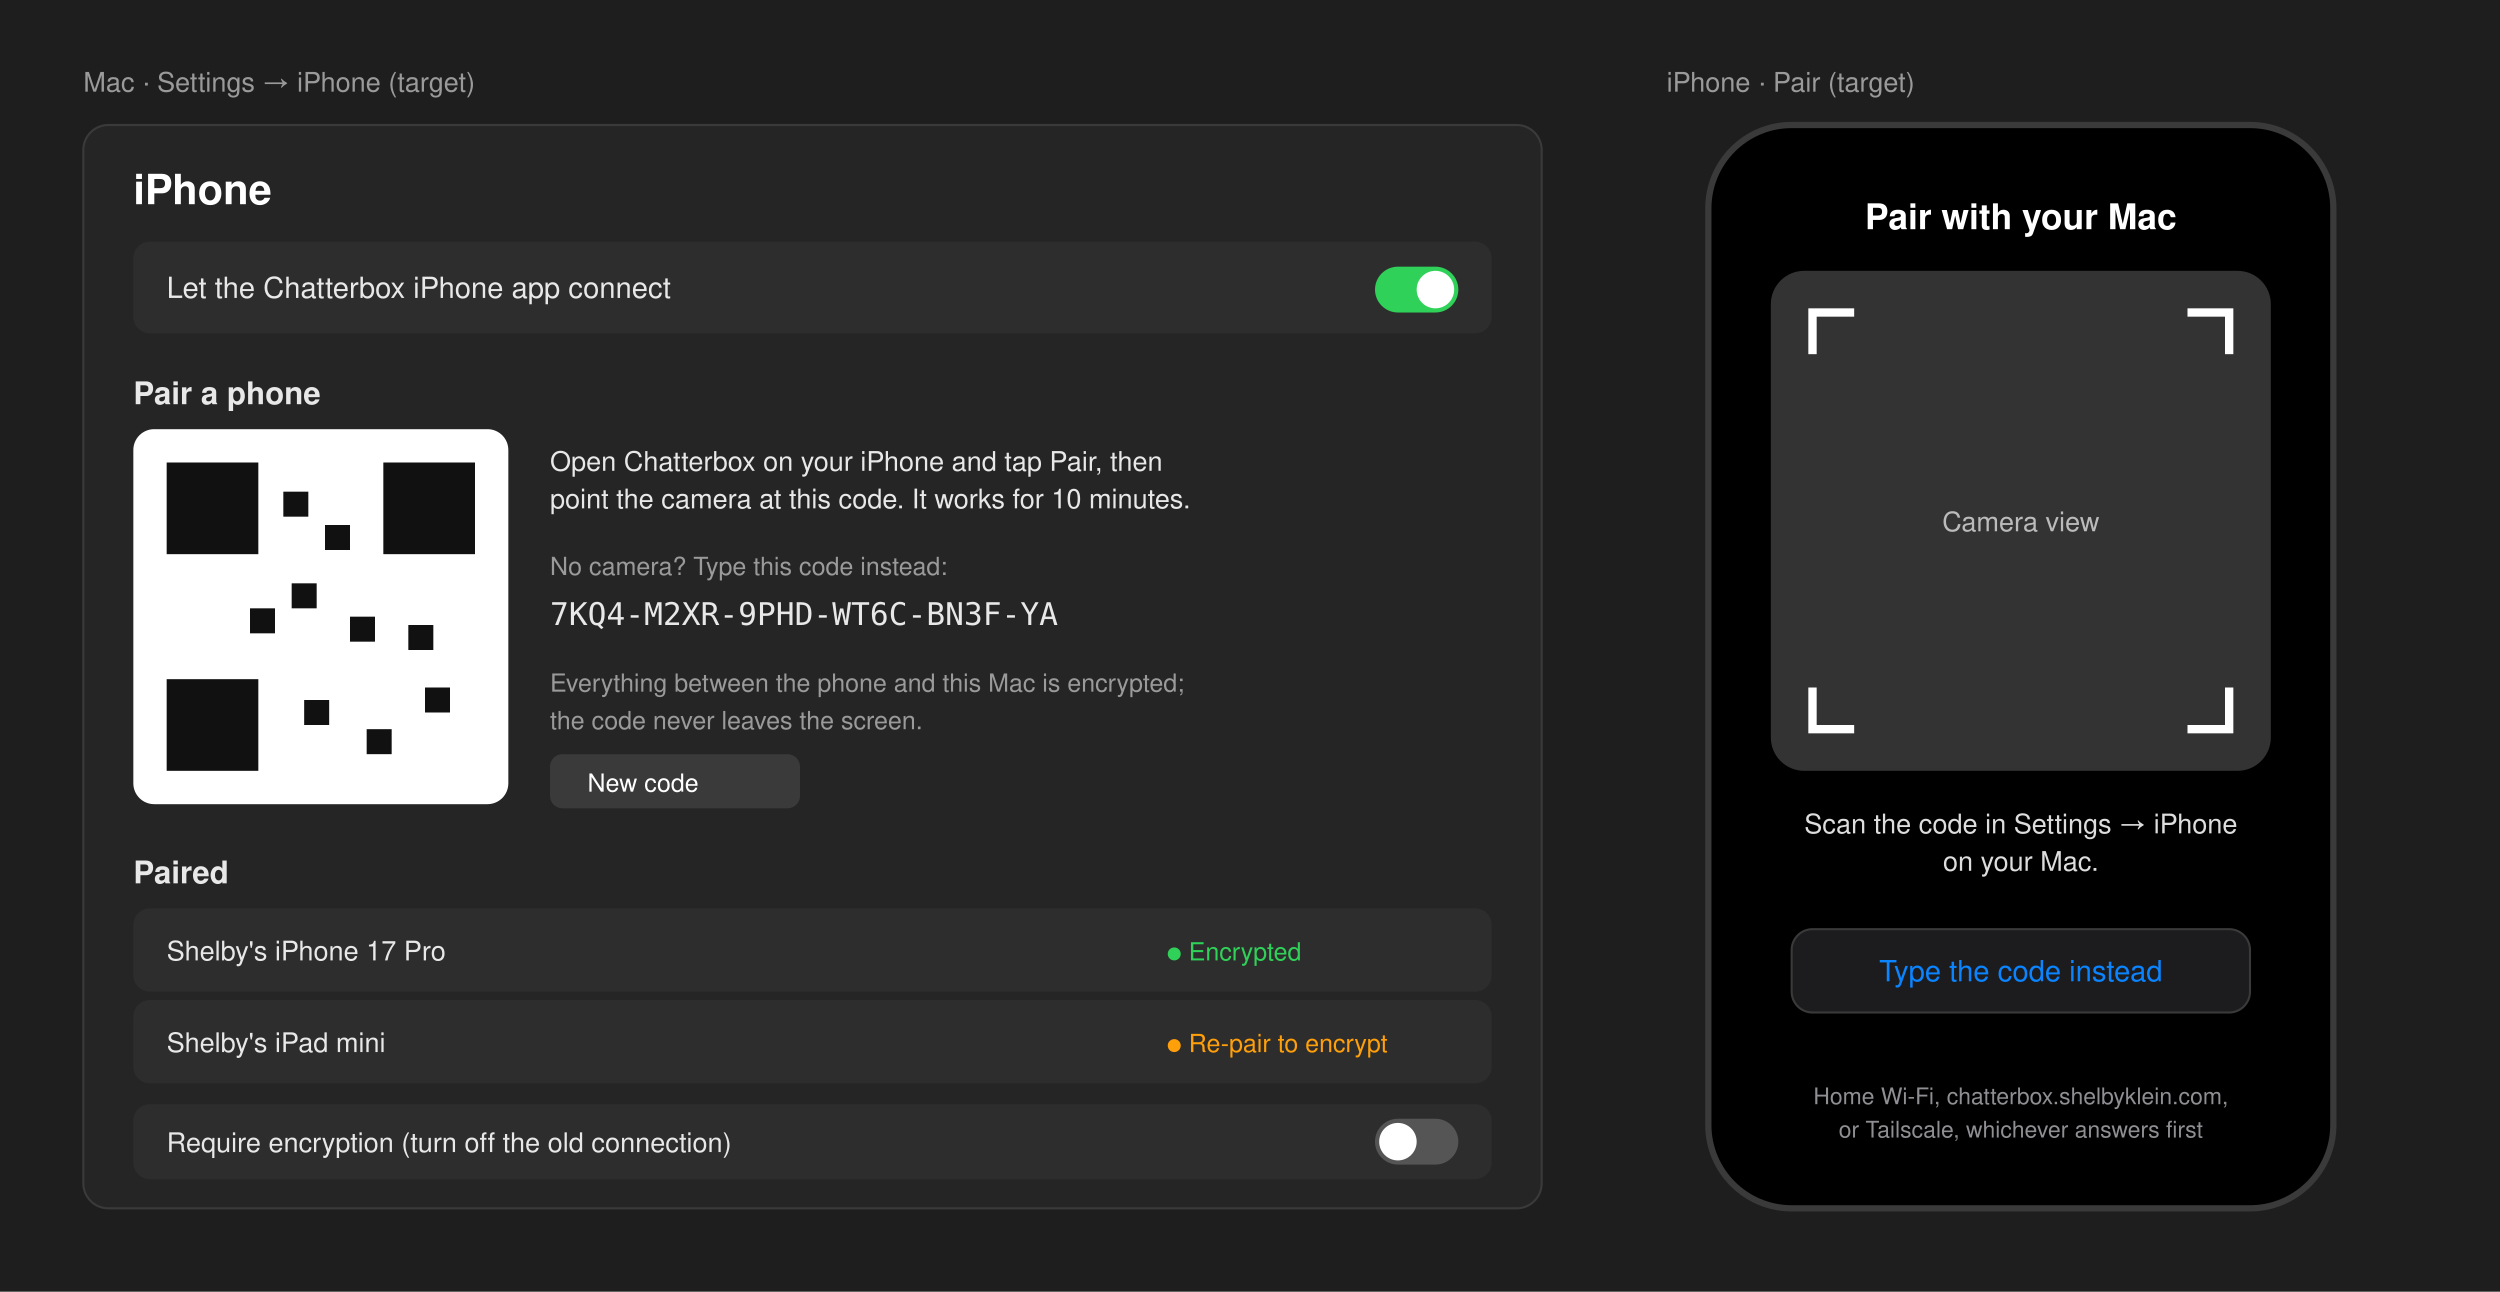
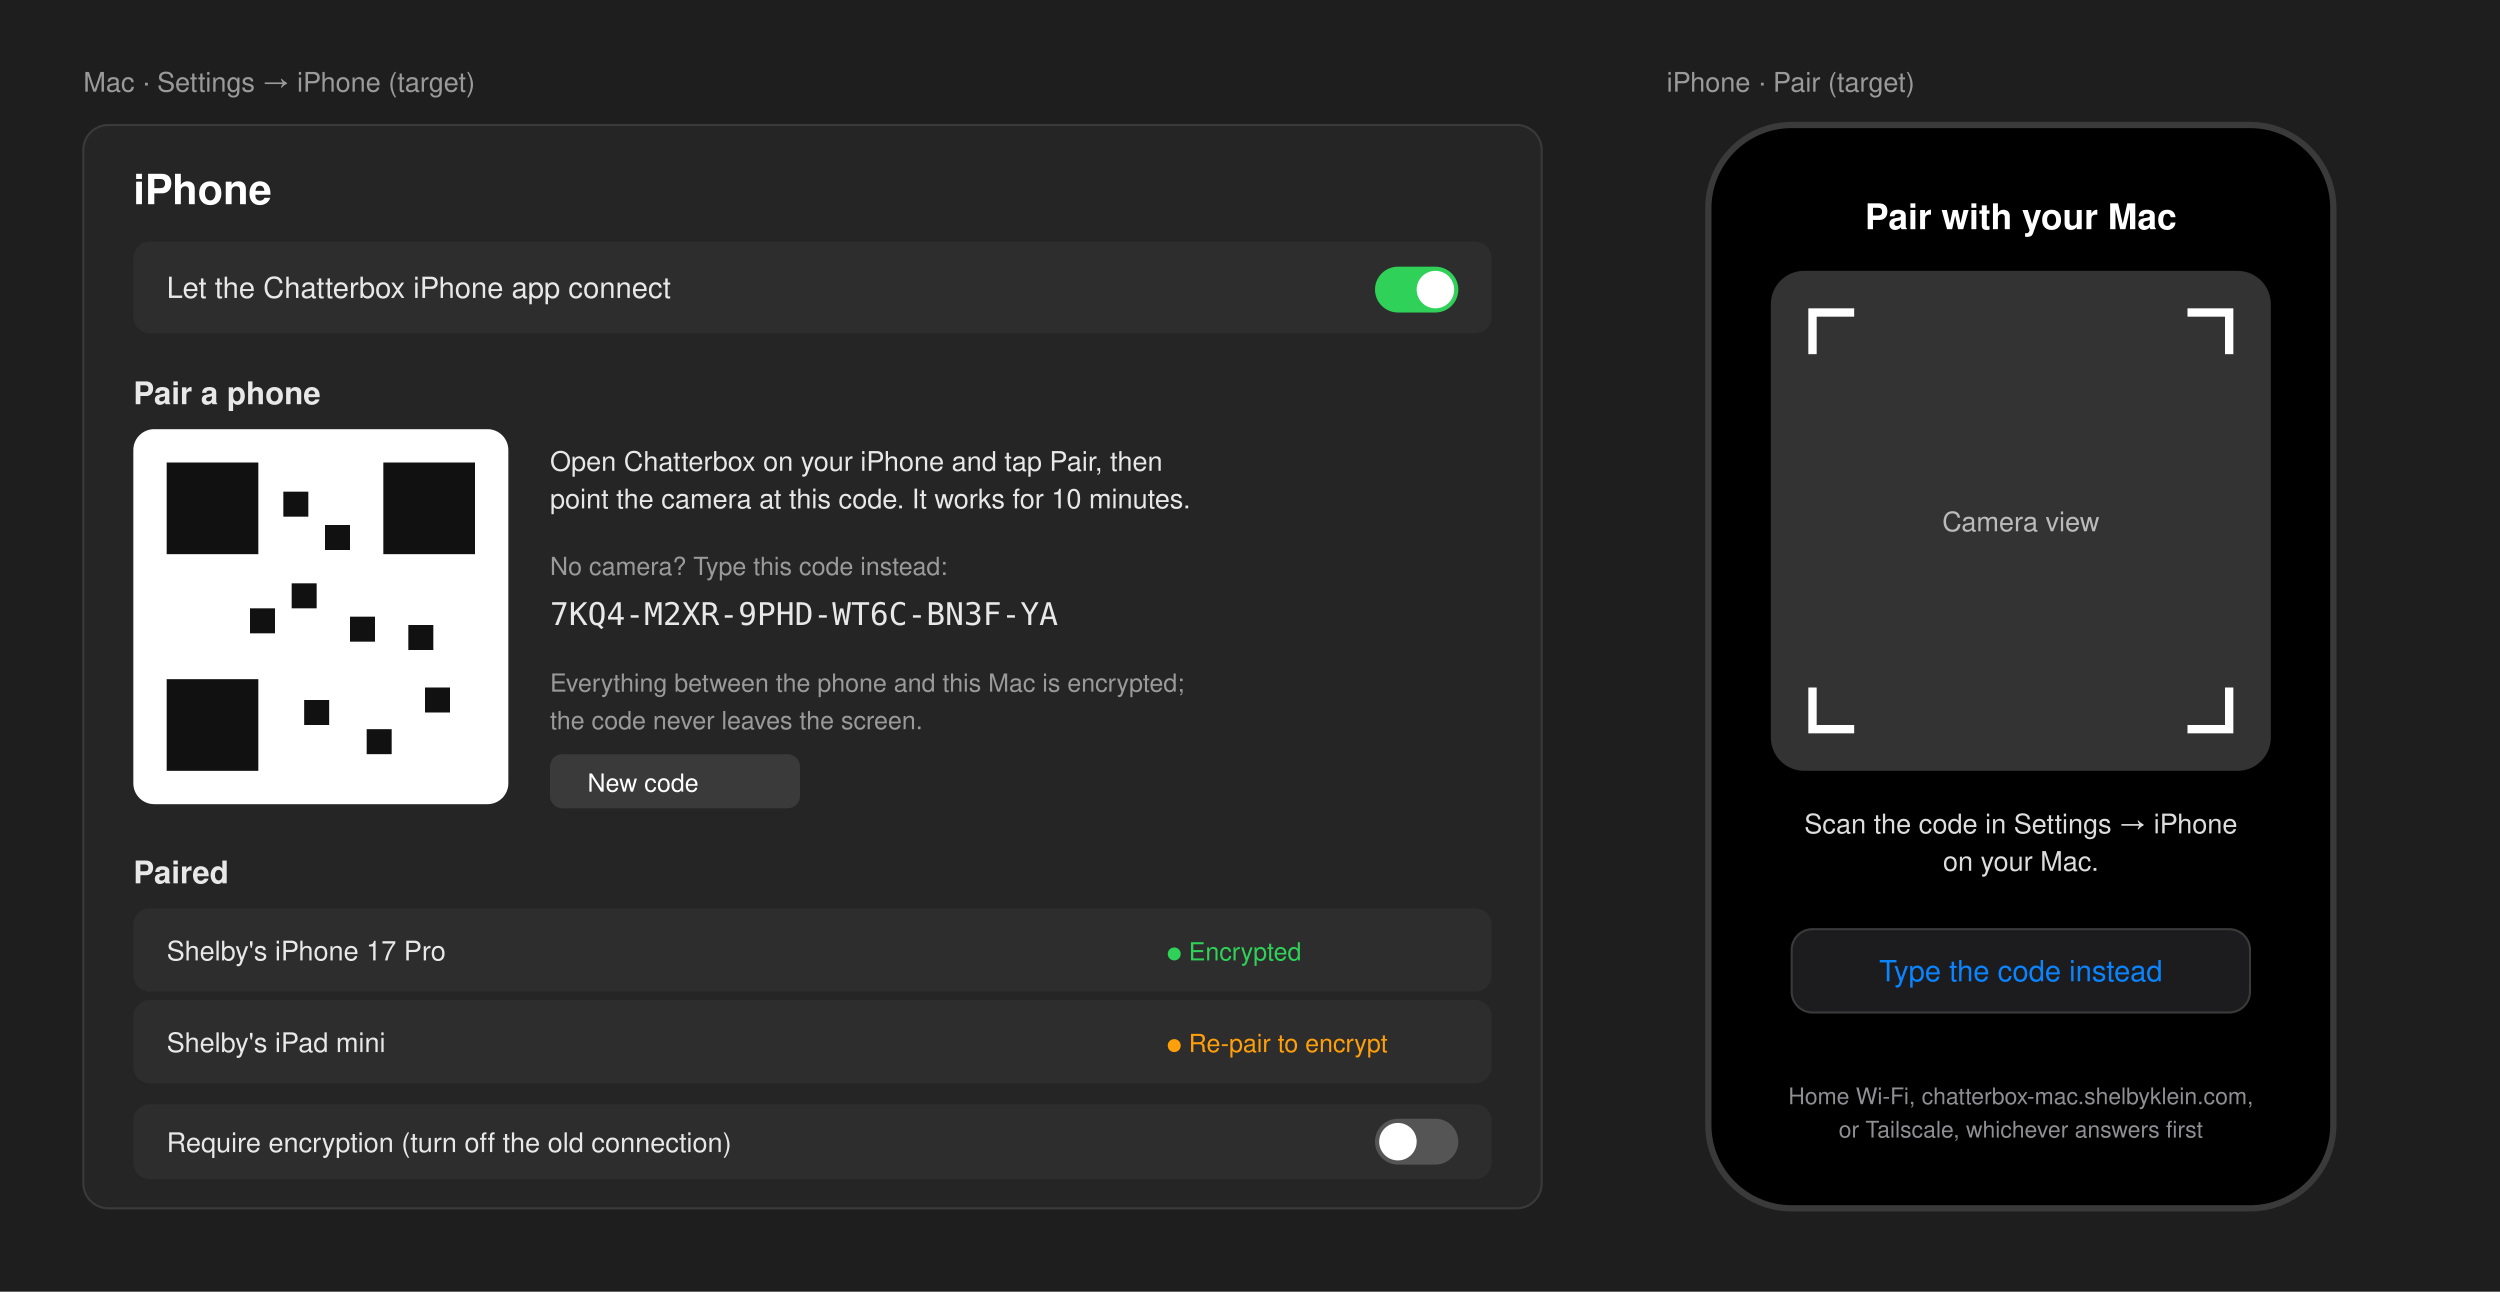
<svg xmlns="http://www.w3.org/2000/svg" width="1200" height="620" viewBox="0 0 1200 620" font-family="-apple-system, Helvetica, Arial, sans-serif">
  <rect width="1200" height="620" fill="#1e1e1e" />
  <text x="40" y="44" fill="#9a9a9a" font-size="13">Mac · Settings → iPhone (target)</text>
  <rect x="40" y="60" width="700" height="520" rx="12" fill="#252525" stroke="#3a3a3a" />
  <text x="64" y="98" fill="#fff" font-size="20" font-weight="600">iPhone</text>
  <rect x="64" y="116" width="652" height="44" rx="8" fill="#2d2d2d" />
  <text x="80" y="143" fill="#e8e8e8" font-size="14">Let the Chatterbox iPhone app connect</text>
  <rect x="660" y="128" width="40" height="22" rx="11" fill="#30d158" />
  <circle cx="689" cy="139" r="9" fill="#fff" />
  <text x="64" y="194" fill="#e8e8e8" font-size="15" font-weight="600">Pair a phone</text>
  <rect x="64" y="206" width="180" height="180" rx="10" fill="#fff" />
  <g fill="#111">
    <rect x="80" y="222" width="44" height="44" />
    <rect x="184" y="222" width="44" height="44" />
    <rect x="80" y="326" width="44" height="44" />
    <rect x="136" y="236" width="12" height="12" />
    <rect x="156" y="252" width="12" height="12" />
    <rect x="140" y="280" width="12" height="12" />
    <rect x="168" y="296" width="12" height="12" />
    <rect x="196" y="300" width="12" height="12" />
    <rect x="146" y="336" width="12" height="12" />
    <rect x="176" y="350" width="12" height="12" />
    <rect x="204" y="330" width="12" height="12" />
    <rect x="120" y="292" width="12" height="12" />
  </g>
  <text x="264" y="226" fill="#e8e8e8" font-size="13">Open Chatterbox on your iPhone and tap Pair, then</text>
  <text x="264" y="244" fill="#e8e8e8" font-size="13">point the camera at this code. It works for 10 minutes.</text>
  <text x="264" y="276" fill="#9a9a9a" font-size="12">No camera? Type this code instead:</text>
  <text x="264" y="300" fill="#e8e8e8" font-size="15" font-family="Menlo, monospace">7KQ4-M2XR-9PHD-WT6C-BN3F-YA</text>
  <text x="264" y="332" fill="#9a9a9a" font-size="12">Everything between the phone and this Mac is encrypted;</text>
  <text x="264" y="350" fill="#9a9a9a" font-size="12">the code never leaves the screen.</text>
  <rect x="264" y="362" width="120" height="26" rx="6" fill="#3a3a3a" />
  <text x="282" y="380" fill="#fff" font-size="12">New code</text>
  <text x="64" y="424" fill="#e8e8e8" font-size="15" font-weight="600">Paired</text>
  <rect x="64" y="436" width="652" height="40" rx="8" fill="#2d2d2d" />
  <text x="80" y="461" fill="#e8e8e8" font-size="13">Shelby's iPhone 17 Pro</text>
  <text x="560" y="461" fill="#30d158" font-size="12">● Encrypted</text>
  <rect x="64" y="480" width="652" height="40" rx="8" fill="#2d2d2d" />
  <text x="80" y="505" fill="#e8e8e8" font-size="13">Shelby's iPad mini</text>
  <text x="560" y="505" fill="#ff9f0a" font-size="12">● Re-pair to encrypt</text>
  <rect x="64" y="530" width="652" height="36" rx="8" fill="#2d2d2d" />
  <text x="80" y="553" fill="#e8e8e8" font-size="13">Require encryption (turn off the old connection)</text>
  <rect x="660" y="537" width="40" height="22" rx="11" fill="#555" />
  <circle cx="671" cy="548" r="9" fill="#fff" />
  <text x="800" y="44" fill="#9a9a9a" font-size="13">iPhone · Pair (target)</text>
  <rect x="820" y="60" width="300" height="520" rx="40" fill="#000" stroke="#3a3a3a" stroke-width="3" />
  <text x="970" y="110" fill="#fff" font-size="17" font-weight="600" text-anchor="middle">Pair with your Mac</text>
  <rect x="850" y="130" width="240" height="240" rx="16" fill="#333" />
  <path d="M870 170v-20h20 M1050 150h20v20 M1070 330v20h-20 M890 350h-20v-20" stroke="#fff" stroke-width="4" fill="none" />
  <text x="970" y="255" fill="#bbb" font-size="13" text-anchor="middle">Camera view</text>
  <text x="970" y="400" fill="#ddd" font-size="13" text-anchor="middle">Scan the code in Settings → iPhone</text>
  <text x="970" y="418" fill="#ddd" font-size="13" text-anchor="middle">on your Mac.</text>
  <rect x="860" y="446" width="220" height="40" rx="10" fill="#1c1c1e" stroke="#3a3a3a" />
  <text x="970" y="471" fill="#0a84ff" font-size="14" text-anchor="middle">Type the code instead</text>
-   <text x="970" y="530" fill="#8e8e93" font-size="11" text-anchor="middle">Home Wi-Fi, chatterbox.shelbyklein.com,</text>
+   <text x="970" y="530" fill="#8e8e93" font-size="11" text-anchor="middle">Home Wi-Fi, chatterbox-mac.shelbyklein.com,</text>
  <text x="970" y="546" fill="#8e8e93" font-size="11" text-anchor="middle">or Tailscale, whichever answers first</text>
</svg>
